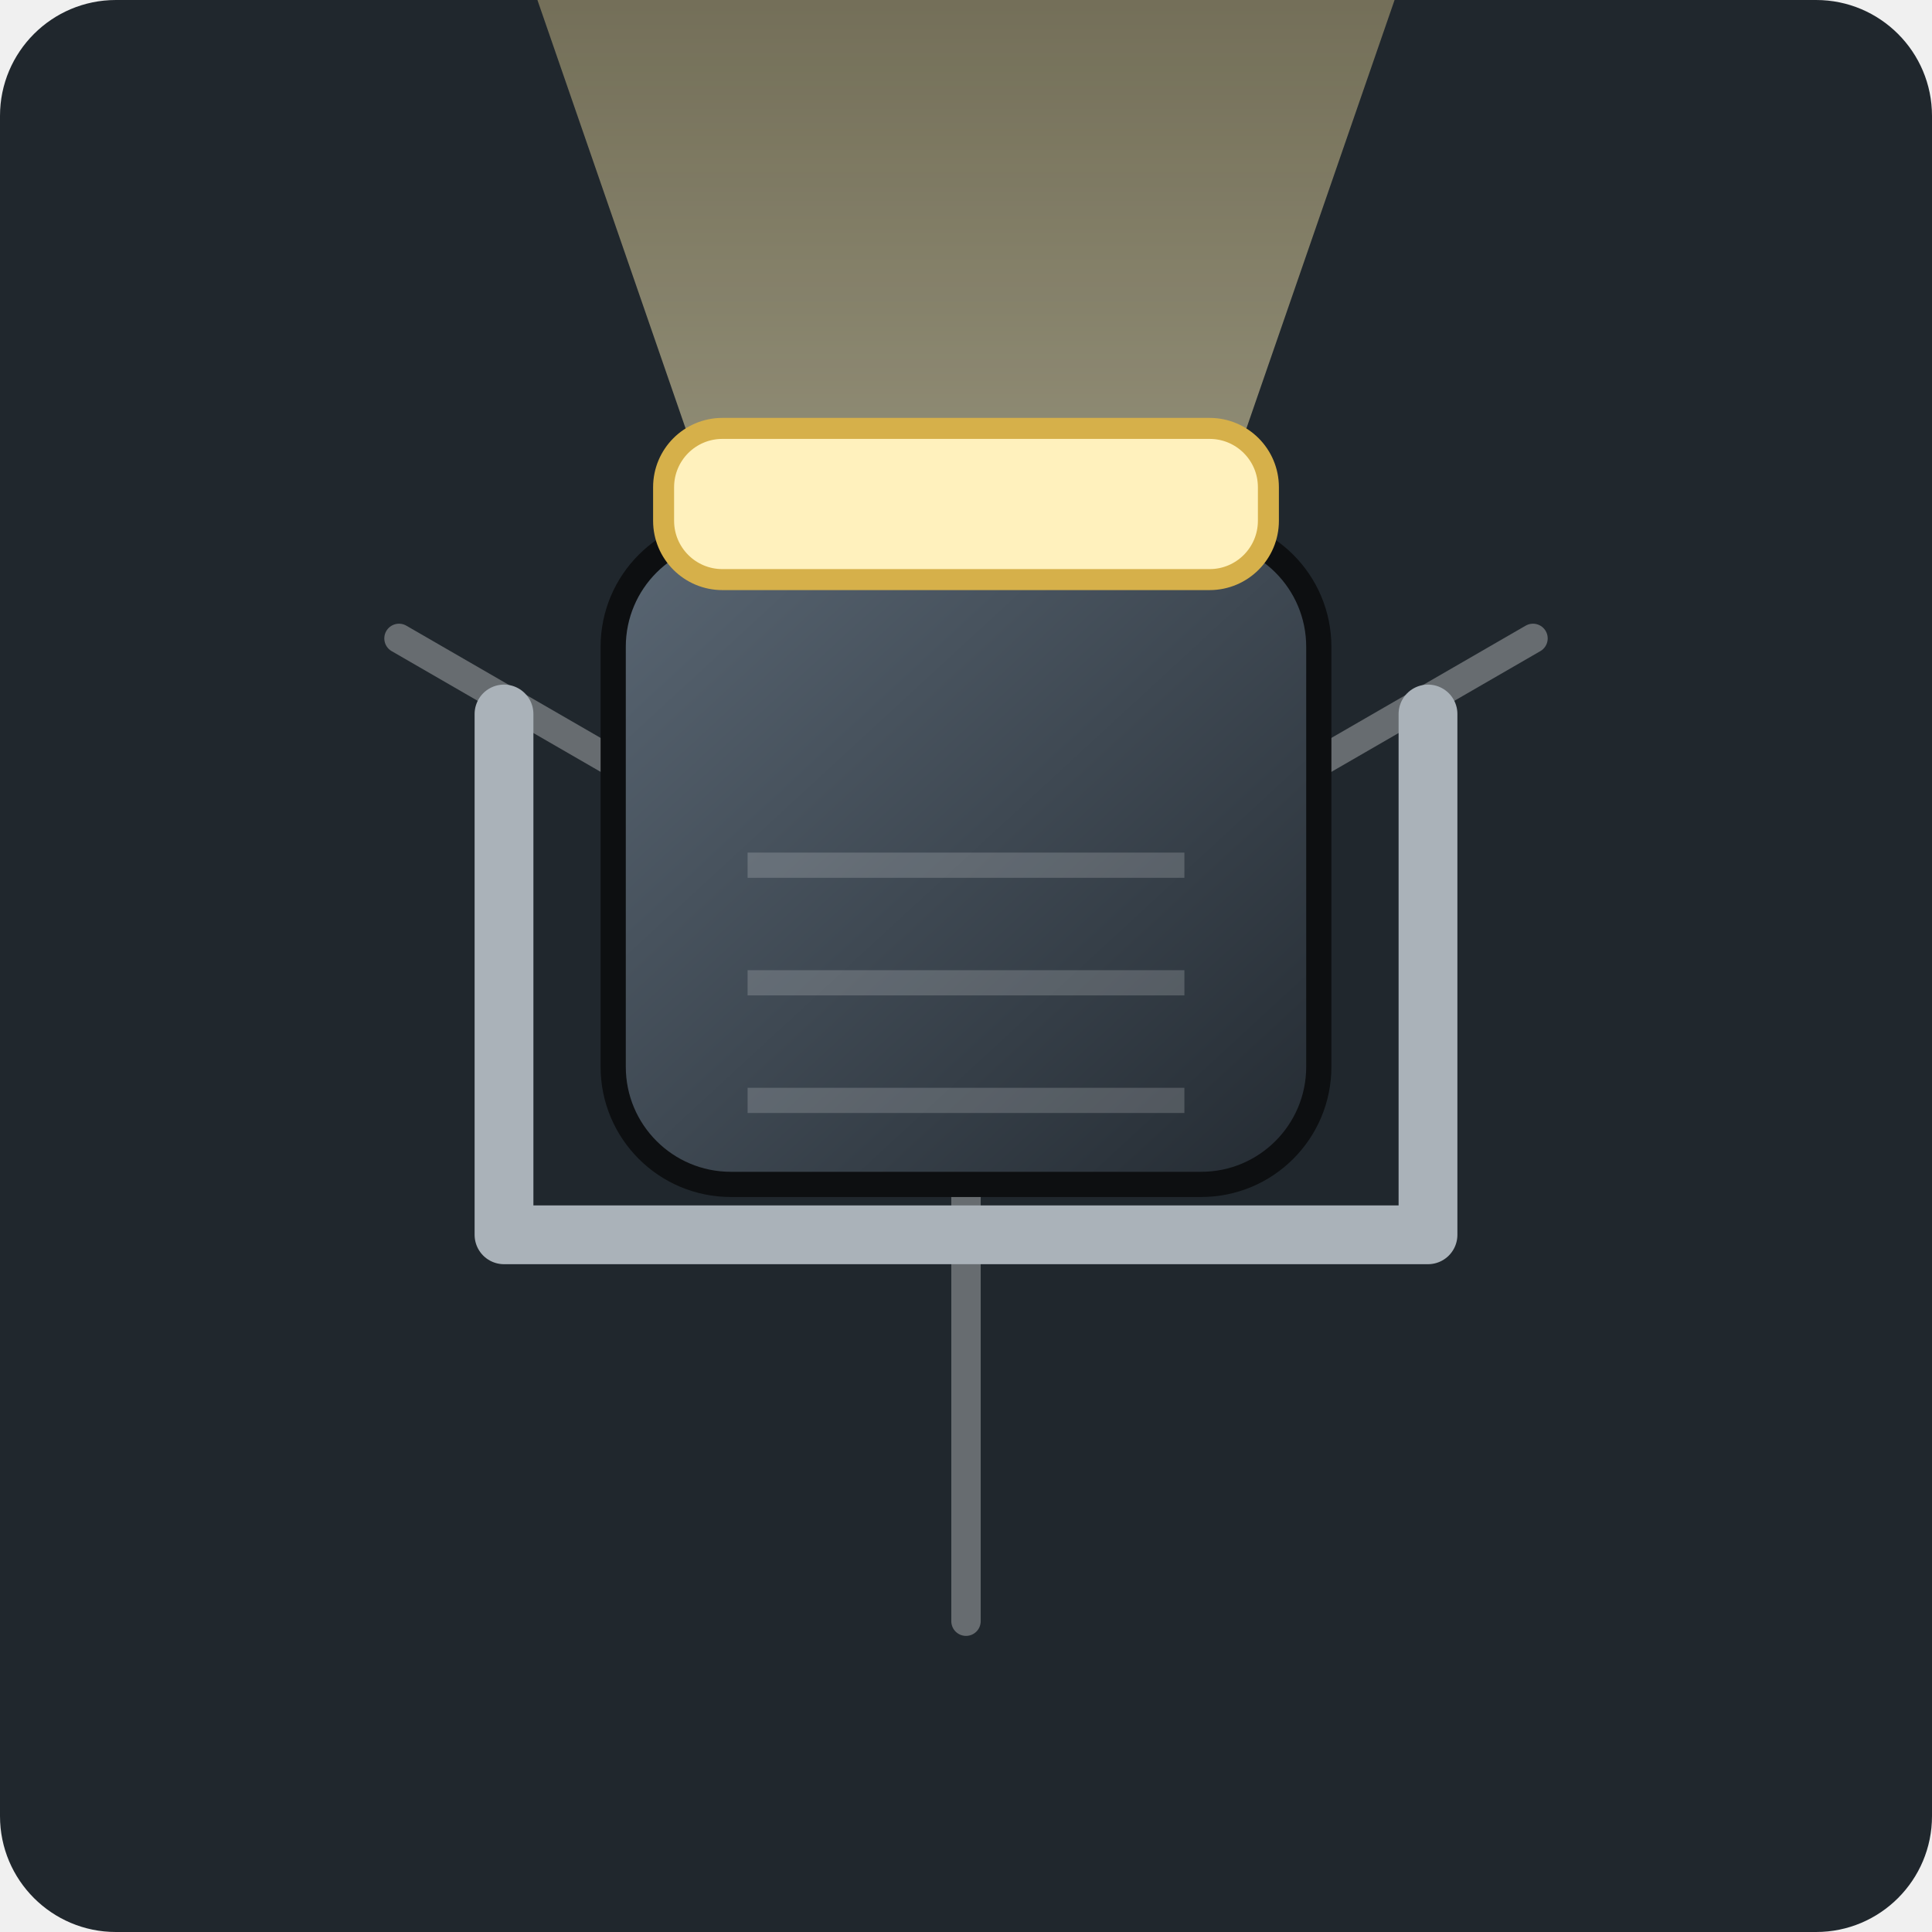
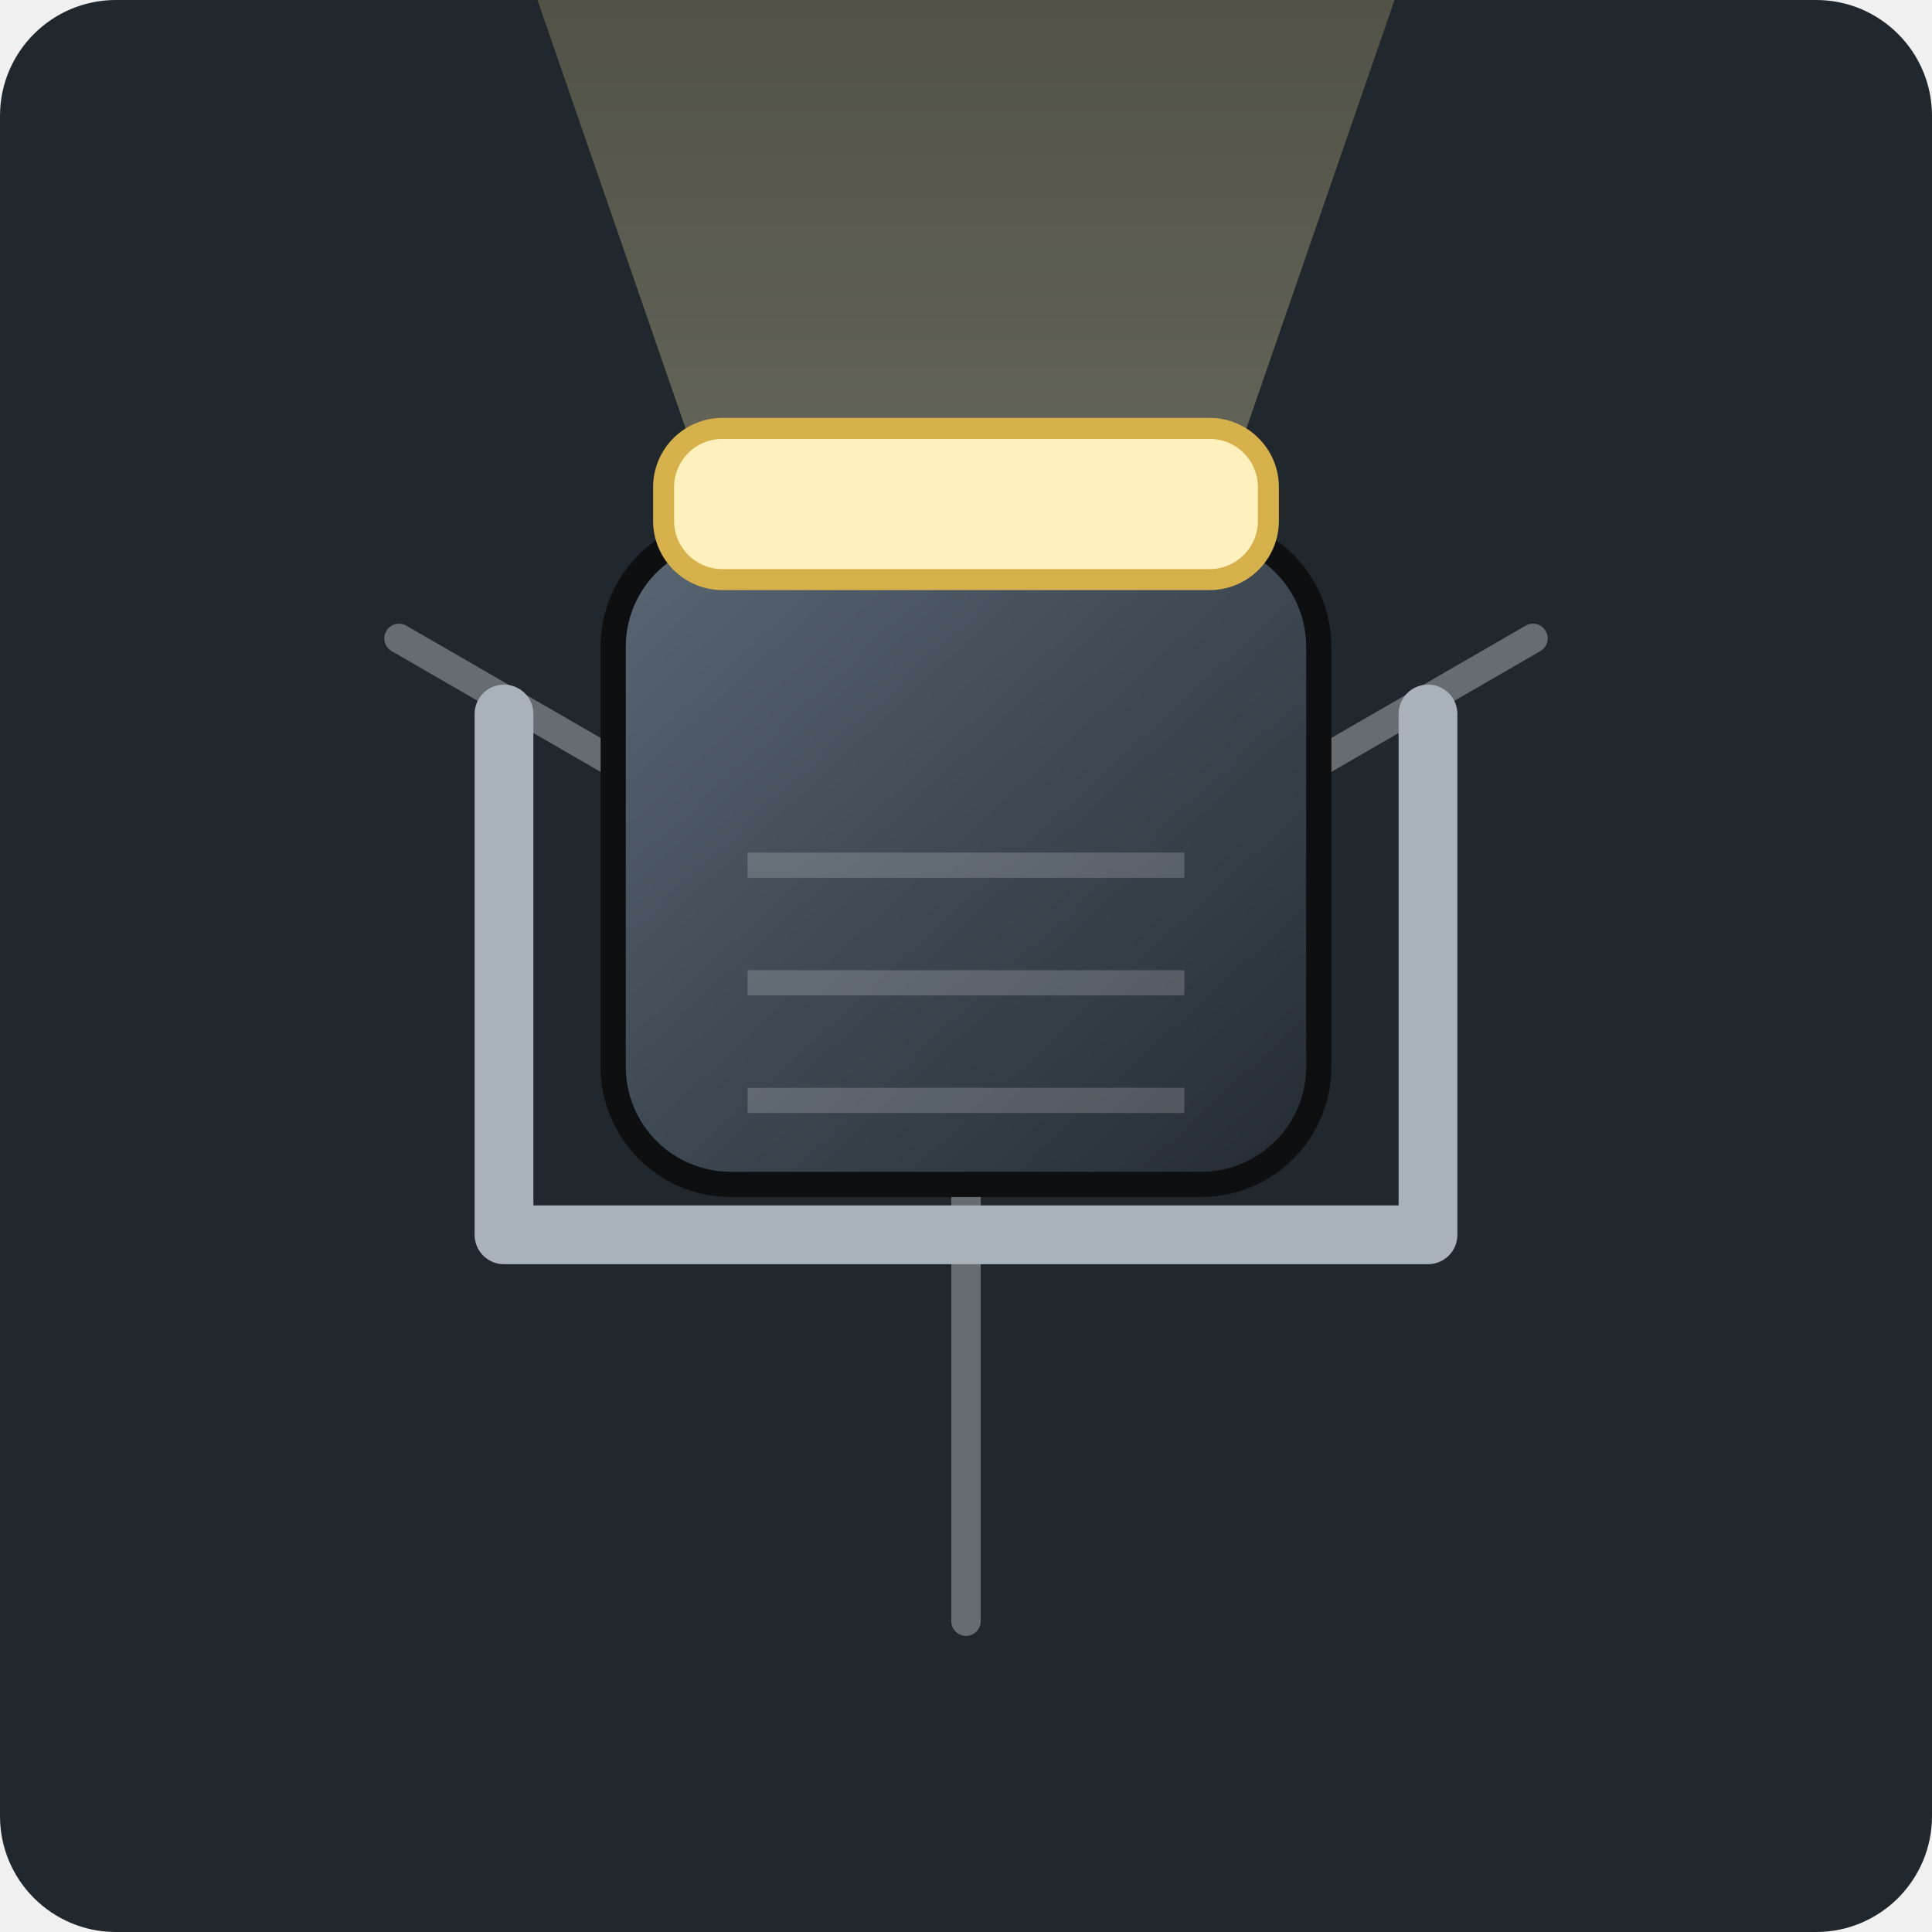
<svg xmlns="http://www.w3.org/2000/svg" viewBox="-1.15 -1.15 2.3 2.3" width="110" height="110">
-   <style>.s-bg{opacity:.5}.s-bpbody{fill:#1f6b5c}.s-bptop{fill:#2a8a76}.s-bpdiv{fill:none;stroke:rgba(0,0,0,.35);stroke-width:.015}.s-bpknob{fill:#16181b;stroke:#c9d0d5;stroke-width:.012}.s-bpmark{fill:none;stroke:#fff;stroke-width:.014;stroke-linecap:round}.s-bpsw{fill:#aab2b9;stroke:#6b747b;stroke-width:.01}.s-bplabel{fill:rgba(255,255,255,.7)}.s-rug{fill:rgba(0,0,0,.24);stroke:rgba(255,255,255,.1);stroke-width:.04}.s-rugline{fill:none;stroke:rgba(255,255,255,.07);stroke-width:.05}.light-deck .s-rug{fill:rgba(0,0,0,.07);stroke:rgba(0,0,0,.14)}.light-deck .s-rugline{stroke:rgba(0,0,0,.08)}.s-kshell{fill:#7a1e2c;stroke:rgba(0,0,0,.45);stroke-width:.025}.s-khoop{fill:none;stroke:#c3cad0;stroke-width:.045}.s-khoopw{fill:#5a1420;stroke:rgba(0,0,0,.35);stroke-width:.015}.s-lug{fill:#b9c1c8;stroke:#5d666d;stroke-width:.012}.s-kwear{fill:rgba(120,100,70,.12)}.s-kheadline{fill:none;stroke:rgba(0,0,0,.18);stroke-width:.012}.s-kglint{fill:none;stroke:rgba(255,255,255,.55);stroke-width:.035;stroke-linecap:round}.s-cymedge{fill:#6e4e16}.s-lathe{fill:none;stroke:rgba(90,58,10,.28);stroke-width:.012}.s-bell{fill:#e9c870;stroke:rgba(90,58,10,.45);stroke-width:.015}.s-bell2{fill:#f5dc93}.s-cymglint{fill:none;stroke:rgba(255,248,220,.6);stroke-width:.06;stroke-linecap:round}.s-cymglint2{fill:none;stroke:rgba(255,248,220,.3);stroke-width:.04;stroke-linecap:round}.s-seat{fill:#1b1d21;stroke:#000;stroke-width:.02}.s-stitch{fill:none;stroke:rgba(255,255,255,.18);stroke-width:.015;stroke-dasharray:.05 .04}.s-kleg{fill:none;stroke:#aab2b9;stroke-width:.05;stroke-linecap:round}.s-kfoot{fill:#22252a}.s-pedal{fill:#2b2f35;stroke:#000;stroke-width:.015}.s-pedaltop{fill:#5d656d}.s-beater{fill:#f1ede4;stroke:#555;stroke-width:.012}.s-erack{fill:none;stroke:#3c4249;stroke-width:.1;stroke-linecap:round;stroke-linejoin:round}.s-eshell{fill:#17191c;stroke:#000;stroke-width:.02}.s-emesh{fill:#3a3f46}.s-ehoop{fill:none;stroke:#8a939b;stroke-width:.035}.s-emeshline{fill:none;stroke:rgba(255,255,255,.08);stroke-width:.012}.s-etower{fill:#1d2024;stroke:#000;stroke-width:.02}.s-ecym{fill:#141518;stroke:#000;stroke-width:.02}.s-ecymzone{fill:none;stroke:rgba(255,255,255,.1);stroke-width:.03}.s-ecymbell{fill:#25282c}.s-emod{fill:#24272c;stroke:#000;stroke-width:.02}.s-escreen{fill:#2f6bf0}.s-hbring{fill:#15171a;stroke:rgba(0,0,0,.5);stroke-width:.008}.s-hbring2{fill:#efe9dc;stroke:#a89b78;stroke-width:.008}.s-hbblk{fill:url(#spHB);stroke:#000;stroke-width:.006}.s-hbcream{fill:#efe4c4;stroke:#a89b78;stroke-width:.006}.s-pole2{fill:#8f979e}.s-hbgloss{fill:none;stroke:rgba(255,255,255,.6);stroke-width:.01;stroke-linecap:round}.s-guardblk{fill:url(#spGuardB);stroke:#000;stroke-width:.012}.s-guardpearl{fill:url(#spPearl);stroke:#b9b5a8;stroke-width:.014}.s-headblk{fill:url(#spHead);stroke:#000;stroke-width:.008}.s-gbind{fill:none;stroke:#efe9d6;stroke-width:.014}.s-flame{fill:none;stroke:rgba(255,255,255,.07);stroke-width:.035;stroke-linecap:round}.s-fhole{fill:none;stroke:#141210;stroke-width:.022;stroke-linecap:round}.s-fdot{fill:#141210}.s-trapeze{fill:#cfd5da;stroke:#6b747b;stroke-width:.008}.s-knobhat{fill:url(#spChrome);stroke:#6b747b;stroke-width:.01}.s-knobamb{fill:url(#spKnobA);stroke:#5a3510;stroke-width:.01}.s-switch2{fill:none;stroke:#efe9d6;stroke-width:.022;stroke-linecap:round}.s-mbody{fill:url(#spMicBlk);stroke:#000;stroke-width:.008}.s-mbody2{fill:#3a3f45;stroke:#111;stroke-width:.008}.s-msilver{fill:url(#spMicSil);stroke:#6b747b;stroke-width:.008}.s-mred{fill:url(#spMicRed);stroke:#4a0c12;stroke-width:.008}.s-mesh{fill:url(#spMesh);stroke:#6b747b;stroke-width:.01}.s-meshline{fill:none;stroke:rgba(0,0,0,.28);stroke-width:.006}.s-meshdk{fill:url(#spMeshDk);stroke:#0d0f11;stroke-width:.01}.s-meshlinelt{fill:none;stroke:rgba(255,255,255,.2);stroke-width:.006}.s-mglint{fill:none;stroke:rgba(255,255,255,.7);stroke-width:.022;stroke-linecap:round}.s-mshine{fill:none;stroke:rgba(255,255,255,.22);stroke-width:.018;stroke-linecap:round}.s-mband{fill:#3b82f6}.s-mled{fill:#22c55e}.s-mledr{fill:#ef4444}.s-mledb{fill:#60a5fa}.s-mscreen{fill:#0c1a24;stroke:rgba(255,255,255,.25);stroke-width:.006}.s-mant{fill:none;stroke:#1d2024;stroke-width:.03;stroke-linecap:round}.s-mbase{fill:#26292e;stroke:#000;stroke-width:.01}.s-mpost{fill:none;stroke:#aab2b9;stroke-width:.04}.s-mpost2{fill:none;stroke:#aab2b9;stroke-width:.035;stroke-linecap:round}.s-myoke{fill:none;stroke:#aab2b9;stroke-width:.03}.s-mchrome{fill:url(#spChrome);stroke:#6b747b;stroke-width:.01}.s-mslot{fill:none;stroke:#4b5259;stroke-width:.014}.s-mchromeline{fill:none;stroke:rgba(0,0,0,.18);stroke-width:.01}.s-mneck{fill:none;stroke:#2a2d31;stroke-width:.05;stroke-linecap:round}.s-mneckrib{fill:none;stroke:rgba(255,255,255,.22);stroke-width:.05;stroke-dasharray:.008 .018}.s-mfoam{fill:#1a1b1e;stroke:#000;stroke-width:.008}.s-mcable{fill:none;stroke:#1d2024;stroke-width:.018;stroke-linecap:round}.s-mshock{fill:none;stroke:#3a3f45;stroke-width:.03}.s-melastic{fill:none;stroke:#111;stroke-width:.012}.s-mgold{fill:url(#spGold);stroke:#8a7a48;stroke-width:.008}.s-rosette{fill:#2a1a10}.s-rosette2{fill:#e9dcc0}.s-shole{fill:#120c08}.s-abridge{fill:#2c1a12;stroke:#120a06;stroke-width:.01}.s-asaddle{fill:none;stroke:#f1ead8;stroke-width:.02;stroke-linecap:round}.s-apin{fill:#f1ead8;stroke:#8a7f62;stroke-width:.006}.s-bstr0,.s-bstr1,.s-bstr2,.s-bstr3{fill:none;stroke:#c9b892;stroke-linecap:round}.s-bstr0{stroke-width:.012}.s-bstr1{stroke-width:.011}.s-bstr2{stroke-width:.009}.s-bstr3{stroke-width:.007}.s-strb{fill:none;stroke:#cfa86a;stroke-width:.007}.s-grain0{fill:none;stroke:rgba(140,90,30,.16);stroke-width:.006}.s-grain1{fill:none;stroke:rgba(140,90,30,.09);stroke-width:.004}.s-grain2{fill:none;stroke:rgba(255,240,210,.12);stroke-width:.008}.s-purf{fill:none;stroke:rgba(30,15,5,.55);stroke-width:.008}.s-ros1{fill:#3b2414}.s-ros2{fill:#efe4c8}.s-ros3{fill:url(#spAbalone)}.s-flatedge{fill:none;stroke:rgba(120,70,20,.25);stroke-width:.03}.s-dicase{fill:#1e3a8a}.s-ditop{fill:#2f6bf0}.s-dicap{fill:#3f4752;stroke:rgba(0,0,0,.35);stroke-width:.01}.s-discrew{fill:#9aa3ab}.s-dihole{fill:#0e1114}.s-dipin{fill:#d9dee2}.s-dilabel{fill:rgba(255,255,255,.82)}.s-dislot{fill:#0f1a3d}.s-diglint{fill:rgba(255,255,255,.14)}.s-sb1{fill:#2a120a}.s-sb2{fill:#6e2a10}.s-sb3{fill:#c9731f}.s-sb4{fill:#f0ac45}.s-red1{fill:#7d141c}.s-red2{fill:#b5222c}.s-red3{fill:#d43c42}.s-arm{fill:none;stroke:#d9dee2;stroke-width:.018;stroke-linecap:round}.s-gloss2{fill:none;stroke:rgba(255,255,255,.28);stroke-width:.035;stroke-linecap:round}.s-bodyrim{fill:none;stroke:rgba(0,0,0,.55);stroke-width:.018}.s-guard{fill:url(#spGuardW);stroke:#bdb6a4;stroke-width:.012}.s-guardbevel{fill:none;stroke:rgba(255,255,255,.45);stroke-width:.008}.s-roundover{fill:none;stroke:rgba(0,0,0,.32);stroke-width:.036}.s-roundlight{fill:none;stroke:rgba(255,255,255,.18);stroke-width:.018}.s-strw{fill:none;stroke:rgba(214,200,170,.85);stroke-width:.007}.s-tort{fill:#3a160b}.s-tortspot{fill:#9c4a1c;opacity:.5}.s-tortspot2{fill:#c27a3a;opacity:.32}.s-guardrim{fill:none;stroke:#e9dccb;stroke-width:.012}.s-screw{fill:#cfd5da}.s-maple2{fill:url(#spMaple);stroke:#a87f3f;stroke-width:.008}.s-rosewood{fill:url(#spRose);stroke:#1d100a;stroke-width:.008}.s-headrim{fill:none;stroke:#8c6530;stroke-width:.01}.s-fret2{fill:none;stroke:#d9dde0;stroke-width:.007}.s-pearl{fill:#efe9dc}.s-nut{fill:none;stroke:#f4f1e8;stroke-width:.02}.s-chrome2{fill:url(#spChrome);stroke:#6f7880;stroke-width:.008}.s-saddle{fill:#aab2b9;stroke:#6b747b;stroke-width:.006}.s-coil{fill:url(#spCoil);stroke:#a89b78;stroke-width:.008}.s-pole{fill:#5c5f63}.s-coilb{fill:#141414;stroke:#3a3a3a;stroke-width:.008}.s-pole2{fill:#8f979d}.s-knob{fill:url(#spKnobC);stroke:#8a7f62;stroke-width:.01}.s-knob2{fill:url(#spKnobB);stroke:#b8bfc4;stroke-width:.012}.s-switch{fill:none;stroke:#f2ead2;stroke-width:.03;stroke-linecap:round}.s-str2{fill:none;stroke:rgba(235,238,240,.75);stroke-width:.005}.s-str3{fill:none;stroke:rgba(225,228,230,.8);stroke-width:.009}.s-plate{fill:rgba(214,176,74,.28);stroke:rgba(214,176,74,.6);stroke-width:.04}.s-string{fill:none;stroke:rgba(240,225,190,.45);stroke-width:.02}.s-gloss{fill:none;stroke:rgba(255,255,255,.3);stroke-width:.05;stroke-linecap:round}.s-pad{fill:#e9a23b}.s-pad2{fill:#3fb8c9}.s-plexi{fill:rgba(170,215,255,.32);stroke:rgba(200,230,255,.85);stroke-width:.05}.s-shine{fill:none;stroke:rgba(255,255,255,.55);stroke-width:.03;stroke-linecap:round}.s-staff{fill:none;stroke:rgba(20,24,28,.4);stroke-width:.018}.s-lyric{fill:rgba(255,255,255,.75)}.s-brassline{fill:none;stroke:#d6b04a;stroke-width:.08;stroke-linecap:round}.s-valve{fill:#f0d27a;stroke:#8a6a1f;stroke-width:.02}.s-line{fill:none;stroke:rgba(255,255,255,.55);stroke-width:.05;stroke-linecap:round;stroke-linejoin:round}.s-thin{fill:none;stroke:rgba(255,255,255,.32);stroke-width:.035;stroke-linecap:round}.s-boom{fill:none;stroke:#e8ecef;stroke-width:.06;stroke-linecap:round}.s-edge{stroke:rgba(0,0,0,.45);stroke-width:.05}.s-dark{fill:#14181c}.s-white{fill:#eef1f3}.s-head{fill:rgba(255,255,255,.13)}.s-glass{fill:#0c1a24;stroke:rgba(255,255,255,.35);stroke-width:.04}.s-grille{fill:#171c21;stroke:rgba(255,255,255,.22);stroke-width:.035}.s-metal{fill:rgba(222,184,86,.42);stroke:#e1bd5f;stroke-width:.045}.s-led{fill:#5be08f}.s-red{fill:#ff6b5e}.s-port{fill:#14181c;stroke:rgba(255,255,255,.6);stroke-width:.03}.s-acrylic{fill:rgba(170,215,255,.16);stroke:rgba(190,225,255,.75);stroke-width:.05}.s-beam{fill:rgba(255,214,110,.09)}.s-cov{fill:url(#spCov)}.s-covup{fill:url(#spCovUp)}.s-lbeam{fill:url(#spLBeam)}.s-cab2{fill:url(#spCabG)}.s-cabtop2{fill:#3d4956}.s-wring{fill:#161b20;stroke:rgba(255,255,255,.22);stroke-width:.03}.s-wcone{fill:url(#spWoof)}.s-wcap{fill:#262c33;stroke:rgba(255,255,255,.3);stroke-width:.02}.s-horn{fill:#12161a;stroke:rgba(255,255,255,.3);stroke-width:.02}.s-can{fill:url(#spCabG);stroke:#0d0f11;stroke-width:.03}.s-lens{fill:#fff1bd;stroke:#d6b04a;stroke-width:.025}.s-yoke{fill:none;stroke:#aab2b9;stroke-width:.07;stroke-linecap:round}.s-fin{fill:none;stroke:rgba(255,255,255,.18);stroke-width:.03}.s-ped1{fill:#3fb6a8}.s-ped2{fill:#e2833a}.s-ped3{fill:#d8d24a}.s-ped4{fill:#8a73d6}.s-deck{fill:rgba(255,255,255,.05);stroke:rgba(255,255,255,.45);stroke-width:.07;stroke-dasharray:.3 .2}.s-spruce{fill:#d8ad6c}.s-burst{fill:#3b1d10}.s-burstin{fill:#cf7a2b}.s-navy{fill:#33507c}.s-maple{fill:#e3c389}.s-rose{fill:#2b1c13}.s-varnish{fill:#a24f25}.s-pg{fill:#f2efe8}.s-cream{fill:#efe6d2}.s-chrome{fill:#cfd5da}.s-str{fill:none;stroke:rgba(255,255,255,.45);stroke-width:.006}.s-bind{fill:none;stroke:#2a1a10;stroke-width:.018}.s-fret{fill:none;stroke:rgba(255,255,255,.35);stroke-width:.008}.s-cab{fill:#2b3640}.s-cabtop{fill:#36434f}.s-mesh{fill:#14181c}.s-cone{fill:#5d6a77}.s-dot{fill:rgba(255,255,255,.2)}.s-txt{fill:rgba(255,255,255,.55);font:700 .3px Archivo,Arial,sans-serif;letter-spacing:.02px}.s-wood{fill:#c08a4e}.s-wood2{fill:#7a5232}.s-red2{fill:#b5413a}.s-blk{fill:#26292d}.s-brass{fill:#d6b04a}.c-audio{fill:#2e6a99}.c-inst{fill:#6b51a3}.c-power{fill:#b85a22}.c-infra{fill:#44535e}.c-video{fill:#a3426b}</style>
+   <style>.s-bg{opacity:.5}.s-bpbody{fill:#1f6b5c}.s-bptop{fill:#2a8a76}.s-bpdiv{fill:none;stroke:rgba(0,0,0,.35);stroke-width:.015}.s-bpknob{fill:#16181b;stroke:#c9d0d5;stroke-width:.012}.s-bpmark{fill:none;stroke:#fff;stroke-width:.014;stroke-linecap:round}.s-bpsw{fill:#aab2b9;stroke:#6b747b;stroke-width:.01}.s-bplabel{fill:rgba(255,255,255,.7)}.s-rug{fill:rgba(0,0,0,.24);stroke:rgba(255,255,255,.1);stroke-width:.04}.s-rugline{fill:none;stroke:rgba(255,255,255,.07);stroke-width:.05}.light-deck .s-rug{fill:rgba(0,0,0,.07);stroke:rgba(0,0,0,.14)}.light-deck .s-rugline{stroke:rgba(0,0,0,.08)}.s-kshell{fill:#7a1e2c;stroke:rgba(0,0,0,.45);stroke-width:.025}.s-khoop{fill:none;stroke:#c3cad0;stroke-width:.045}.s-khoopw{fill:#5a1420;stroke:rgba(0,0,0,.35);stroke-width:.015}.s-lug{fill:#b9c1c8;stroke:#5d666d;stroke-width:.012}.s-kwear{fill:rgba(120,100,70,.12)}.s-kheadline{fill:none;stroke:rgba(0,0,0,.18);stroke-width:.012}.s-kglint{fill:none;stroke:rgba(255,255,255,.55);stroke-width:.035;stroke-linecap:round}.s-cymedge{fill:#6e4e16}.s-lathe{fill:none;stroke:rgba(90,58,10,.28);stroke-width:.012}.s-bell{fill:#e9c870;stroke:rgba(90,58,10,.45);stroke-width:.015}.s-bell2{fill:#f5dc93}.s-cymglint{fill:none;stroke:rgba(255,248,220,.6);stroke-width:.06;stroke-linecap:round}.s-cymglint2{fill:none;stroke:rgba(255,248,220,.3);stroke-width:.04;stroke-linecap:round}.s-seat{fill:#1b1d21;stroke:#000;stroke-width:.02}.s-stitch{fill:none;stroke:rgba(255,255,255,.18);stroke-width:.015;stroke-dasharray:.05 .04}.s-kleg{fill:none;stroke:#aab2b9;stroke-width:.05;stroke-linecap:round}.s-kfoot{fill:#22252a}.s-pedal{fill:#2b2f35;stroke:#000;stroke-width:.015}.s-pedaltop{fill:#5d656d}.s-beater{fill:#f1ede4;stroke:#555;stroke-width:.012}.s-erack{fill:none;stroke:#3c4249;stroke-width:.1;stroke-linecap:round;stroke-linejoin:round}.s-eshell{fill:#17191c;stroke:#000;stroke-width:.02}.s-emesh{fill:#3a3f46}.s-ehoop{fill:none;stroke:#8a939b;stroke-width:.035}.s-emeshline{fill:none;stroke:rgba(255,255,255,.08);stroke-width:.012}.s-etower{fill:#1d2024;stroke:#000;stroke-width:.02}.s-ecym{fill:#141518;stroke:#000;stroke-width:.02}.s-ecymzone{fill:none;stroke:rgba(255,255,255,.1);stroke-width:.03}.s-ecymbell{fill:#25282c}.s-emod{fill:#24272c;stroke:#000;stroke-width:.02}.s-escreen{fill:#2f6bf0}.s-hbring{fill:#15171a;stroke:rgba(0,0,0,.5);stroke-width:.008}.s-hbring2{fill:#efe9dc;stroke:#a89b78;stroke-width:.008}.s-hbblk{fill:url(#spHB);stroke:#000;stroke-width:.006}.s-hbcream{fill:#efe4c4;stroke:#a89b78;stroke-width:.006}.s-pole2{fill:#8f979e}.s-hbgloss{fill:none;stroke:rgba(255,255,255,.6);stroke-width:.01;stroke-linecap:round}.s-guardblk{fill:url(#spGuardB);stroke:#000;stroke-width:.012}.s-guardpearl{fill:url(#spPearl);stroke:#b9b5a8;stroke-width:.014}.s-headblk{fill:url(#spHead);stroke:#000;stroke-width:.008}.s-gbind{fill:none;stroke:#efe9d6;stroke-width:.014}.s-flame{fill:none;stroke:rgba(255,255,255,.07);stroke-width:.035;stroke-linecap:round}.s-fhole{fill:none;stroke:#141210;stroke-width:.022;stroke-linecap:round}.s-fdot{fill:#141210}.s-trapeze{fill:#cfd5da;stroke:#6b747b;stroke-width:.008}.s-knobhat{fill:url(#spChrome);stroke:#6b747b;stroke-width:.01}.s-knobamb{fill:url(#spKnobA);stroke:#5a3510;stroke-width:.01}.s-switch2{fill:none;stroke:#efe9d6;stroke-width:.022;stroke-linecap:round}.s-mbody{fill:url(#spMicBlk);stroke:#000;stroke-width:.008}.s-mbody2{fill:#3a3f45;stroke:#111;stroke-width:.008}.s-msilver{fill:url(#spMicSil);stroke:#6b747b;stroke-width:.008}.s-mred{fill:url(#spMicRed);stroke:#4a0c12;stroke-width:.008}.s-mesh{fill:url(#spMesh);stroke:#6b747b;stroke-width:.01}.s-meshline{fill:none;stroke:rgba(0,0,0,.28);stroke-width:.006}.s-meshdk{fill:url(#spMeshDk);stroke:#0d0f11;stroke-width:.01}.s-meshlinelt{fill:none;stroke:rgba(255,255,255,.2);stroke-width:.006}.s-mglint{fill:none;stroke:rgba(255,255,255,.7);stroke-width:.022;stroke-linecap:round}.s-mshine{fill:none;stroke:rgba(255,255,255,.22);stroke-width:.018;stroke-linecap:round}.s-mband{fill:#3b82f6}.s-mled{fill:#22c55e}.s-mledr{fill:#ef4444}.s-mledb{fill:#60a5fa}.s-mscreen{fill:#0c1a24;stroke:rgba(255,255,255,.25);stroke-width:.006}.s-mant{fill:none;stroke:#1d2024;stroke-width:.03;stroke-linecap:round}.s-mbase{fill:#26292e;stroke:#000;stroke-width:.01}.s-mpost{fill:none;stroke:#aab2b9;stroke-width:.04}.s-mpost2{fill:none;stroke:#aab2b9;stroke-width:.035;stroke-linecap:round}.s-myoke{fill:none;stroke:#aab2b9;stroke-width:.03}.s-mchrome{fill:url(#spChrome);stroke:#6b747b;stroke-width:.01}.s-mslot{fill:none;stroke:#4b5259;stroke-width:.014}.s-mchromeline{fill:none;stroke:rgba(0,0,0,.18);stroke-width:.01}.s-mneck{fill:none;stroke:#2a2d31;stroke-width:.05;stroke-linecap:round}.s-mneckrib{fill:none;stroke:rgba(255,255,255,.22);stroke-width:.05;stroke-dasharray:.008 .018}.s-mfoam{fill:#1a1b1e;stroke:#000;stroke-width:.008}.s-mcable{fill:none;stroke:#1d2024;stroke-width:.018;stroke-linecap:round}.s-mshock{fill:none;stroke:#3a3f45;stroke-width:.03}.s-melastic{fill:none;stroke:#111;stroke-width:.012}.s-mgold{fill:url(#spGold);stroke:#8a7a48;stroke-width:.008}.s-rosette{fill:#2a1a10}.s-rosette2{fill:#e9dcc0}.s-shole{fill:#120c08}.s-abridge{fill:#2c1a12;stroke:#120a06;stroke-width:.01}.s-asaddle{fill:none;stroke:#f1ead8;stroke-width:.02;stroke-linecap:round}.s-apin{fill:#f1ead8;stroke:#8a7f62;stroke-width:.006}.s-bstr0,.s-bstr1,.s-bstr2,.s-bstr3{fill:none;stroke:#c9b892;stroke-linecap:round}.s-bstr0{stroke-width:.012}.s-bstr1{stroke-width:.011}.s-bstr2{stroke-width:.009}.s-bstr3{stroke-width:.007}.s-strb{fill:none;stroke:#cfa86a;stroke-width:.007}.s-grain0{fill:none;stroke:rgba(140,90,30,.16);stroke-width:.006}.s-grain1{fill:none;stroke:rgba(140,90,30,.09);stroke-width:.004}.s-grain2{fill:none;stroke:rgba(255,240,210,.12);stroke-width:.008}.s-purf{fill:none;stroke:rgba(30,15,5,.55);stroke-width:.008}.s-ros1{fill:#3b2414}.s-ros2{fill:#efe4c8}.s-ros3{fill:url(#spAbalone)}.s-flatedge{fill:none;stroke:rgba(120,70,20,.25);stroke-width:.03}.s-dicase{fill:#1e3a8a}.s-ditop{fill:#2f6bf0}.s-dicap{fill:#3f4752;stroke:rgba(0,0,0,.35);stroke-width:.01}.s-discrew{fill:#9aa3ab}.s-dihole{fill:#0e1114}.s-dipin{fill:#d9dee2}.s-dilabel{fill:rgba(255,255,255,.82)}.s-dislot{fill:#0f1a3d}.s-diglint{fill:rgba(255,255,255,.14)}.s-sb1{fill:#2a120a}.s-sb2{fill:#6e2a10}.s-sb3{fill:#c9731f}.s-sb4{fill:#f0ac45}.s-red1{fill:#7d141c}.s-red2{fill:#b5222c}.s-red3{fill:#d43c42}.s-arm{fill:none;stroke:#d9dee2;stroke-width:.018;stroke-linecap:round}.s-gloss2{fill:none;stroke:rgba(255,255,255,.28);stroke-width:.035;stroke-linecap:round}.s-bodyrim{fill:none;stroke:rgba(0,0,0,.55);stroke-width:.018}.s-guard{fill:url(#spGuardW);stroke:#bdb6a4;stroke-width:.012}.s-guardbevel{fill:none;stroke:rgba(255,255,255,.45);stroke-width:.008}.s-roundover{fill:none;stroke:rgba(0,0,0,.32);stroke-width:.036}.s-roundlight{fill:none;stroke:rgba(255,255,255,.18);stroke-width:.018}.s-strw{fill:none;stroke:rgba(214,200,170,.85);stroke-width:.007}.s-tort{fill:#3a160b}.s-tortspot{fill:#9c4a1c;opacity:.5}.s-tortspot2{fill:#c27a3a;opacity:.32}.s-guardrim{fill:none;stroke:#e9dccb;stroke-width:.012}.s-screw{fill:#cfd5da}.s-maple2{fill:url(#spMaple);stroke:#a87f3f;stroke-width:.008}.s-rosewood{fill:url(#spRose);stroke:#1d100a;stroke-width:.008}.s-headrim{fill:none;stroke:#8c6530;stroke-width:.01}.s-fret2{fill:none;stroke:#d9dde0;stroke-width:.007}.s-pearl{fill:#efe9dc}.s-nut{fill:none;stroke:#f4f1e8;stroke-width:.02}.s-chrome2{fill:url(#spChrome);stroke:#6f7880;stroke-width:.008}.s-saddle{fill:#aab2b9;stroke:#6b747b;stroke-width:.006}.s-coil{fill:url(#spCoil);stroke:#a89b78;stroke-width:.008}.s-pole{fill:#5c5f63}.s-coilb{fill:#141414;stroke:#3a3a3a;stroke-width:.008}.s-pole2{fill:#8f979d}.s-knob{fill:url(#spKnobC);stroke:#8a7f62;stroke-width:.01}.s-knob2{fill:url(#spKnobB);stroke:#b8bfc4;stroke-width:.012}.s-switch{fill:none;stroke:#f2ead2;stroke-width:.03;stroke-linecap:round}.s-str2{fill:none;stroke:rgba(235,238,240,.75);stroke-width:.005}.s-str3{fill:none;stroke:rgba(225,228,230,.8);stroke-width:.009}.s-plate{fill:rgba(214,176,74,.28);stroke:rgba(214,176,74,.6);stroke-width:.04}.s-string{fill:none;stroke:rgba(240,225,190,.45);stroke-width:.02}.s-gloss{fill:none;stroke:rgba(255,255,255,.3);stroke-width:.05;stroke-linecap:round}.s-pad{fill:#e9a23b}.s-pad2{fill:#3fb8c9}.s-plexi{fill:rgba(170,215,255,.32);stroke:rgba(200,230,255,.85);stroke-width:.05}.s-shine{fill:none;stroke:rgba(255,255,255,.55);stroke-width:.03;stroke-linecap:round}.s-staff{fill:none;stroke:rgba(20,24,28,.4);stroke-width:.018}.s-lyric{fill:rgba(255,255,255,.75)}.s-brassline{fill:none;stroke:#d6b04a;stroke-width:.08;stroke-linecap:round}.s-valve{fill:#f0d27a;stroke:#8a6a1f;stroke-width:.02}.s-line{fill:none;stroke:rgba(255,255,255,.55);stroke-width:.05;stroke-linecap:round;stroke-linejoin:round}.s-thin{fill:none;stroke:rgba(255,255,255,.32);stroke-width:.035;stroke-linecap:round}.s-boom{fill:none;stroke:#e8ecef;stroke-width:.06;stroke-linecap:round}.s-edge{stroke:rgba(0,0,0,.45);stroke-width:.05}.s-dark{fill:#14181c}.s-white{fill:#eef1f3}.s-head{fill:rgba(255,255,255,.13)}.s-glass{fill:#0c1a24;stroke:rgba(255,255,255,.35);stroke-width:.04}.s-grille{fill:#171c21;stroke:rgba(255,255,255,.22);stroke-width:.035}.s-metal{fill:rgba(222,184,86,.42);stroke:#e1bd5f;stroke-width:.045}.s-led{fill:#5be08f}.s-red{fill:#ff6b5e}.s-port{fill:#14181c;stroke:rgba(255,255,255,.6);stroke-width:.03}.s-acrylic{fill:rgba(170,215,255,.16);stroke:rgba(190,225,255,.75);stroke-width:.05}.s-beam{fill:rgba(255,214,110,.09)}.s-desk{fill:url(#spCabG)}.s-desktop{fill:#2b323b;stroke:rgba(255,255,255,.08);stroke-width:.02}.s-armrest{fill:#121519;stroke:rgba(255,255,255,.08);stroke-width:.02}.s-armhi{stroke:rgba(255,255,255,.18);stroke-width:.03}.s-screen{fill:url(#spScreen);stroke:rgba(140,190,255,.45);stroke-width:.025}.s-scrbar{fill:#5eead4;opacity:.85}.s-scr1{fill:#f87171}.s-scr2{fill:#60a5fa}.s-scr3{fill:#fbbf24}.s-scr4{fill:#4ade80}.s-scr5{fill:#c084fc}.s-knob2{fill:#3a434d;stroke:rgba(255,255,255,.35);stroke-width:.015}.s-ledg{fill:#4ade80}.s-ledr{fill:#f87171}.s-ledb{fill:#60a5fa}.s-slot{stroke:#0c0e10;stroke-width:.05;stroke-linecap:round}.s-cap{fill:#e7e9ec;stroke:#5b6168;stroke-width:.012}.s-capr{fill:#ef4444;stroke:#7f1d1d;stroke-width:.012}.s-master{fill:#232930;stroke:rgba(255,255,255,.1);stroke-width:.015}.s-ear{fill:#8b939c;stroke:#4b5259;stroke-width:.015}.s-lbl{fill:rgba(255,255,255,.55)}.s-xlr{fill:#0f1215;stroke:#9aa3ad;stroke-width:.02}.s-xlrpin{fill:#5b6370}.s-xlrout{fill:#0f1215;stroke:#f5a524;stroke-width:.02}.s-rj{fill:#0f1215;stroke:#c084fc;stroke-width:.02}.s-pstripe{fill:#f97316}.s-breaker{fill:#16191d;stroke:rgba(255,255,255,.2);stroke-width:.012}.s-btip{fill:#fb923c}.s-cov{fill:url(#spCov)}.s-covup{fill:url(#spCovUp)}.s-lbeam{fill:url(#spLBeam)}.s-cab2{fill:url(#spCabG)}.s-cabtop2{fill:#3d4956}.s-wring{fill:#161b20;stroke:rgba(255,255,255,.22);stroke-width:.03}.s-wcone{fill:url(#spWoof)}.s-wcap{fill:#262c33;stroke:rgba(255,255,255,.3);stroke-width:.02}.s-horn{fill:#12161a;stroke:rgba(255,255,255,.3);stroke-width:.02}.s-can{fill:url(#spCabG);stroke:#0d0f11;stroke-width:.03}.s-lens{fill:#fff1bd;stroke:#d6b04a;stroke-width:.025}.s-yoke{fill:none;stroke:#aab2b9;stroke-width:.07;stroke-linecap:round}.s-fin{fill:none;stroke:rgba(255,255,255,.18);stroke-width:.03}.s-ped1{fill:#3fb6a8}.s-ped2{fill:#e2833a}.s-ped3{fill:#d8d24a}.s-ped4{fill:#8a73d6}.s-deck{fill:rgba(255,255,255,.05);stroke:rgba(255,255,255,.45);stroke-width:.07;stroke-dasharray:.3 .2}.s-spruce{fill:#d8ad6c}.s-burst{fill:#3b1d10}.s-burstin{fill:#cf7a2b}.s-navy{fill:#33507c}.s-maple{fill:#e3c389}.s-rose{fill:#2b1c13}.s-varnish{fill:#a24f25}.s-pg{fill:#f2efe8}.s-cream{fill:#efe6d2}.s-chrome{fill:#cfd5da}.s-str{fill:none;stroke:rgba(255,255,255,.45);stroke-width:.006}.s-bind{fill:none;stroke:#2a1a10;stroke-width:.018}.s-fret{fill:none;stroke:rgba(255,255,255,.35);stroke-width:.008}.s-cab{fill:#2b3640}.s-cabtop{fill:#36434f}.s-mesh{fill:#14181c}.s-cone{fill:#5d6a77}.s-dot{fill:rgba(255,255,255,.2)}.s-txt{fill:rgba(255,255,255,.55);font:700 .3px Archivo,Arial,sans-serif;letter-spacing:.02px}.s-wood{fill:#c08a4e}.s-wood2{fill:#7a5232}.s-red2{fill:#b5413a}.s-blk{fill:#26292d}.s-brass{fill:#d6b04a}.c-audio{fill:#2e6a99}.c-inst{fill:#6b51a3}.c-power{fill:#b85a22}.c-infra{fill:#44535e}.c-video{fill:#a3426b}</style>
  <defs>
    <pattern id="spHatch" width=".9" height=".9" patternUnits="userSpaceOnUse" patternTransform="rotate(45)">
      <rect width=".9" height=".9" fill="#f5b544" fill-opacity=".1" />
      <rect width=".34" height=".9" fill="#f5b544" fill-opacity=".38" />
    </pattern>
    <pattern id="spTexBoards" width="12" height="1.4" patternUnits="userSpaceOnUse">
      <path d="M0 .7H12M0 1.4H12M3.1 0V.7M9.4 0V.7M6.3 .7V1.4M.8 .7V1.4" fill="none" stroke="#000" stroke-opacity=".32" stroke-width=".05" />
      <path d="M0 .74H12M0 .04H12" fill="none" stroke="#fff" stroke-opacity=".07" stroke-width=".04" />
      <rect y="0" width="3.1" height=".7" fill="#fff" fill-opacity=".03" />
      <rect x="6.3" y=".7" width="5.7" height=".7" fill="#000" fill-opacity=".05" />
    </pattern>
    <filter id="spTexCarpet" x="0" y="0" width="100%" height="100%">
      <feTurbulence type="fractalNoise" baseFrequency="5" numOctaves="2" seed="4" />
      <feColorMatrix values="0 0 0 0 1  0 0 0 0 1  0 0 0 0 1  .34 0 0 0 -.1" />
    </filter>
    <pattern id="spTexVinyl" width="4.92" height="40" patternUnits="userSpaceOnUse">
      <rect width="4.92" height="40" fill="#fff" fill-opacity=".025" />
      <rect x="2.46" width="2.46" height="40" fill="#000" fill-opacity=".035" />
      <path d="M.02 0V40" stroke="#000" stroke-opacity=".38" stroke-width=".045" />
      <path d="M.08 0V40" stroke="#fff" stroke-opacity=".1" stroke-width=".03" />
    </pattern>
    <linearGradient id="spVinylGloss" x1="0" y1="0" x2="1" y2="1">
      <stop offset="0" stop-color="#fff" stop-opacity=".1" />
      <stop offset=".35" stop-color="#fff" stop-opacity="0" />
      <stop offset=".6" stop-color="#fff" stop-opacity=".05" />
      <stop offset="1" stop-color="#fff" stop-opacity="0" />
    </linearGradient>
    <filter id="spTexMatte" x="0" y="0" width="100%" height="100%">
      <feTurbulence type="fractalNoise" baseFrequency=".07" numOctaves="3" seed="9" />
      <feColorMatrix values="0 0 0 0 1  0 0 0 0 1  0 0 0 0 1  .2 0 0 0 -.05" />
    </filter>
    <linearGradient id="spCov" x1="0" y1="0" x2="0" y2="1">
-       <stop offset="0" stop-color="#ffd66e" stop-opacity=".18" />
+       <stop offset="0" stop-color="#ffd66e" stop-opacity=".1" />
      <stop offset="1" stop-color="#ffd66e" stop-opacity="0" />
    </linearGradient>
    <linearGradient id="spCovUp" x1="0" y1="1" x2="0" y2="0">
-       <stop offset="0" stop-color="#ffd66e" stop-opacity=".24" />
+       <stop offset="0" stop-color="#ffd66e" stop-opacity=".12" />
      <stop offset="1" stop-color="#ffd66e" stop-opacity="0" />
    </linearGradient>
    <linearGradient id="spLBeam" x1="0" y1="1" x2="0" y2="0">
-       <stop offset="0" stop-color="#fff1bd" stop-opacity=".5" />
-       <stop offset=".6" stop-color="#ffd66e" stop-opacity=".14" />
+       <stop offset="0" stop-color="#fff1bd" stop-opacity=".3" />
+       <stop offset=".6" stop-color="#ffd66e" stop-opacity=".08" />
      <stop offset="1" stop-color="#ffd66e" stop-opacity="0" />
    </linearGradient>
    <linearGradient id="spCabG" x1="0" y1="0" x2="1" y2="1">
      <stop offset="0" stop-color="#5a6774" />
      <stop offset="1" stop-color="#232a31" />
    </linearGradient>
    <radialGradient id="spWoof" cx=".42" cy=".38" r=".7">
      <stop offset="0" stop-color="#7b8896" />
      <stop offset=".6" stop-color="#3a434d" />
      <stop offset="1" stop-color="#1e242a" />
    </radialGradient>
+     <linearGradient id="spScreen" x1="0" y1="0" x2="0" y2="1">
+       <stop offset="0" stop-color="#1e3a5f" />
+       <stop offset="1" stop-color="#0b1626" />
+     </linearGradient>
    <radialGradient id="spWash">
      <stop offset="0" stop-color="#ffe7a8" stop-opacity=".55" />
      <stop offset=".55" stop-color="#ffd27a" stop-opacity=".22" />
      <stop offset="1" stop-color="#ffc861" stop-opacity="0" />
    </radialGradient>
    <filter id="spPhoto" x="-25%" y="-15%" width="150%" height="130%">
      <feDropShadow dx=".05" dy=".08" stdDeviation=".05" flood-color="#000" flood-opacity=".5" />
    </filter>
    <filter id="spShadow" x="-30%" y="-30%" width="160%" height="160%">
      <feGaussianBlur stdDeviation=".045" />
    </filter>
    <filter id="spMic" x="-35%" y="-35%" width="170%" height="170%">
      <feMorphology in="SourceAlpha" operator="dilate" radius=".007" result="d" />
      <feFlood flood-color="#fff" flood-opacity=".16" />
      <feComposite in2="d" operator="in" result="rim" />
      <feGaussianBlur in="SourceAlpha" stdDeviation=".025" result="b" />
      <feOffset in="b" dx=".025" dy=".04" result="o" />
      <feComponentTransfer in="o" result="sh">
        <feFuncA type="linear" slope=".65" />
      </feComponentTransfer>
      <feMerge>
        <feMergeNode in="sh" />
        <feMergeNode in="rim" />
        <feMergeNode in="SourceGraphic" />
      </feMerge>
    </filter>
    <radialGradient id="spSpec" cx="0.5" cy="0.5" r=".6">
      <stop offset="0" stop-color="#fff" stop-opacity="0.55" />
      <stop offset="0.45" stop-color="#fff" stop-opacity="0.16" />
      <stop offset="1" stop-color="#fff" stop-opacity="0" />
    </radialGradient>
    <linearGradient id="spChrome" x1="0" y1="0" x2="1" y2="1">
      <stop offset="0" stop-color="#7f8890" />
      <stop offset="0.3" stop-color="#f2f5f7" />
      <stop offset="0.5" stop-color="#b9c1c8" />
      <stop offset="0.62" stop-color="#ffffff" />
      <stop offset="1" stop-color="#8a939b" />
    </linearGradient>
    <linearGradient id="spMaple" x1="0" y1="0" x2="1" y2="0">
      <stop offset="0" stop-color="#c4924c" />
      <stop offset="0.25" stop-color="#e9c68a" />
      <stop offset="0.5" stop-color="#f4dcaa" />
      <stop offset="0.75" stop-color="#e9c68a" />
      <stop offset="1" stop-color="#c4924c" />
    </linearGradient>
    <linearGradient id="spRose" x1="0" y1="0" x2="1" y2="0">
      <stop offset="0" stop-color="#1c0f09" />
      <stop offset="0.5" stop-color="#432719" />
      <stop offset="1" stop-color="#1c0f09" />
    </linearGradient>
    <linearGradient id="spGuardW" x1="0" y1="0" x2="0" y2="1">
      <stop offset="0" stop-color="#ffffff" />
      <stop offset="1" stop-color="#e7e1d3" />
    </linearGradient>
    <linearGradient id="spGuardB" x1="0" y1="0" x2="0" y2="1">
      <stop offset="0" stop-color="#3a3c40" />
      <stop offset="1" stop-color="#0b0c0d" />
    </linearGradient>
    <linearGradient id="spPearl" x1="0" y1="0" x2="0" y2="1">
      <stop offset="0" stop-color="#fdfcf9" />
      <stop offset="0.5" stop-color="#e4e8ee" />
      <stop offset="1" stop-color="#f6efe4" />
    </linearGradient>
    <linearGradient id="spCoil" x1="0" y1="0" x2="0" y2="1">
      <stop offset="0" stop-color="#fff9e6" />
      <stop offset="1" stop-color="#ddcfa6" />
    </linearGradient>
    <linearGradient id="spHB" x1="0" y1="0" x2="0" y2="1">
      <stop offset="0" stop-color="#4a4d52" />
      <stop offset="1" stop-color="#101113" />
    </linearGradient>
    <linearGradient id="spHead" x1="0" y1="0" x2="0" y2="1">
      <stop offset="0" stop-color="#2e2925" />
      <stop offset="1" stop-color="#0b0a09" />
    </linearGradient>
    <radialGradient id="spKnobC" cx="0.35" cy="0.3" r=".6">
      <stop offset="0" stop-color="#fffbf2" />
      <stop offset="1" stop-color="#cfc4a6" />
    </radialGradient>
    <radialGradient id="spKnobB" cx="0.35" cy="0.3" r=".6">
      <stop offset="0" stop-color="#62666c" />
      <stop offset="1" stop-color="#0f1012" />
    </radialGradient>
    <radialGradient id="spKnobA" cx="0.35" cy="0.3" r=".6">
      <stop offset="0" stop-color="#f0b45a" />
      <stop offset="1" stop-color="#8a4f14" />
    </radialGradient>
    <linearGradient id="spMicBlk" x1="0" y1="0" x2="1" y2="0">
      <stop offset="0" stop-color="#121417" />
      <stop offset="0.3" stop-color="#4d535a" />
      <stop offset="0.55" stop-color="#23262b" />
      <stop offset="1" stop-color="#0c0e10" />
    </linearGradient>
    <linearGradient id="spMicSil" x1="0" y1="0" x2="1" y2="0">
      <stop offset="0" stop-color="#7f8890" />
      <stop offset="0.3" stop-color="#f3f6f8" />
      <stop offset="0.55" stop-color="#c3c9ce" />
      <stop offset="1" stop-color="#737c84" />
    </linearGradient>
    <linearGradient id="spMicRed" x1="0" y1="0" x2="1" y2="0">
      <stop offset="0" stop-color="#5e0b14" />
      <stop offset="0.3" stop-color="#e8505b" />
      <stop offset="0.55" stop-color="#b8232f" />
      <stop offset="1" stop-color="#4f0810" />
    </linearGradient>
    <linearGradient id="spGold" x1="0" y1="0" x2="1" y2="0">
      <stop offset="0" stop-color="#b99a52" />
      <stop offset="0.35" stop-color="#f6e7b8" />
      <stop offset="1" stop-color="#a88a44" />
    </linearGradient>
    <radialGradient id="spMesh" cx="0.38" cy="0.32" r=".6">
      <stop offset="0" stop-color="#ffffff" />
      <stop offset="0.45" stop-color="#cdd3d8" />
      <stop offset="1" stop-color="#7a838b" />
    </radialGradient>
    <radialGradient id="spMeshDk" cx="0.38" cy="0.32" r=".6">
      <stop offset="0" stop-color="#737a82" />
      <stop offset="0.5" stop-color="#2d3136" />
      <stop offset="1" stop-color="#0c0e10" />
    </radialGradient>
  </defs>
  <rect x="-1.15" y="-1.15" width="2.3" height="2.3" rx="0.138" fill="#20272d" />
  <path class="s-lbeam" d="M-.32 -.6L-1.15 -3Q0 -3.45 1.15 -3L.32 -.6Z" />
  <path class="s-thin" d="M0 0L0 0.78" />
  <path class="s-thin" d="M0 0L-0.675 -0.39" />
  <path class="s-thin" d="M0 0L0.675 -0.39" />
  <path class="s-yoke" d="M-.55 .32V-.3M.55 .32V-.3M-.55 .32H.55" />
  <rect class="s-can" x="-0.42" y="-0.52" width="0.84" height="0.78" rx="0.14" />
  <path class="s-fin" d="M-.26 -.12H.26M-.26 .02H.26M-.26 .16H.26" />
  <rect class="s-lens" x="-0.36" y="-0.64" width="0.72" height="0.18" rx="0.07" />
</svg>
